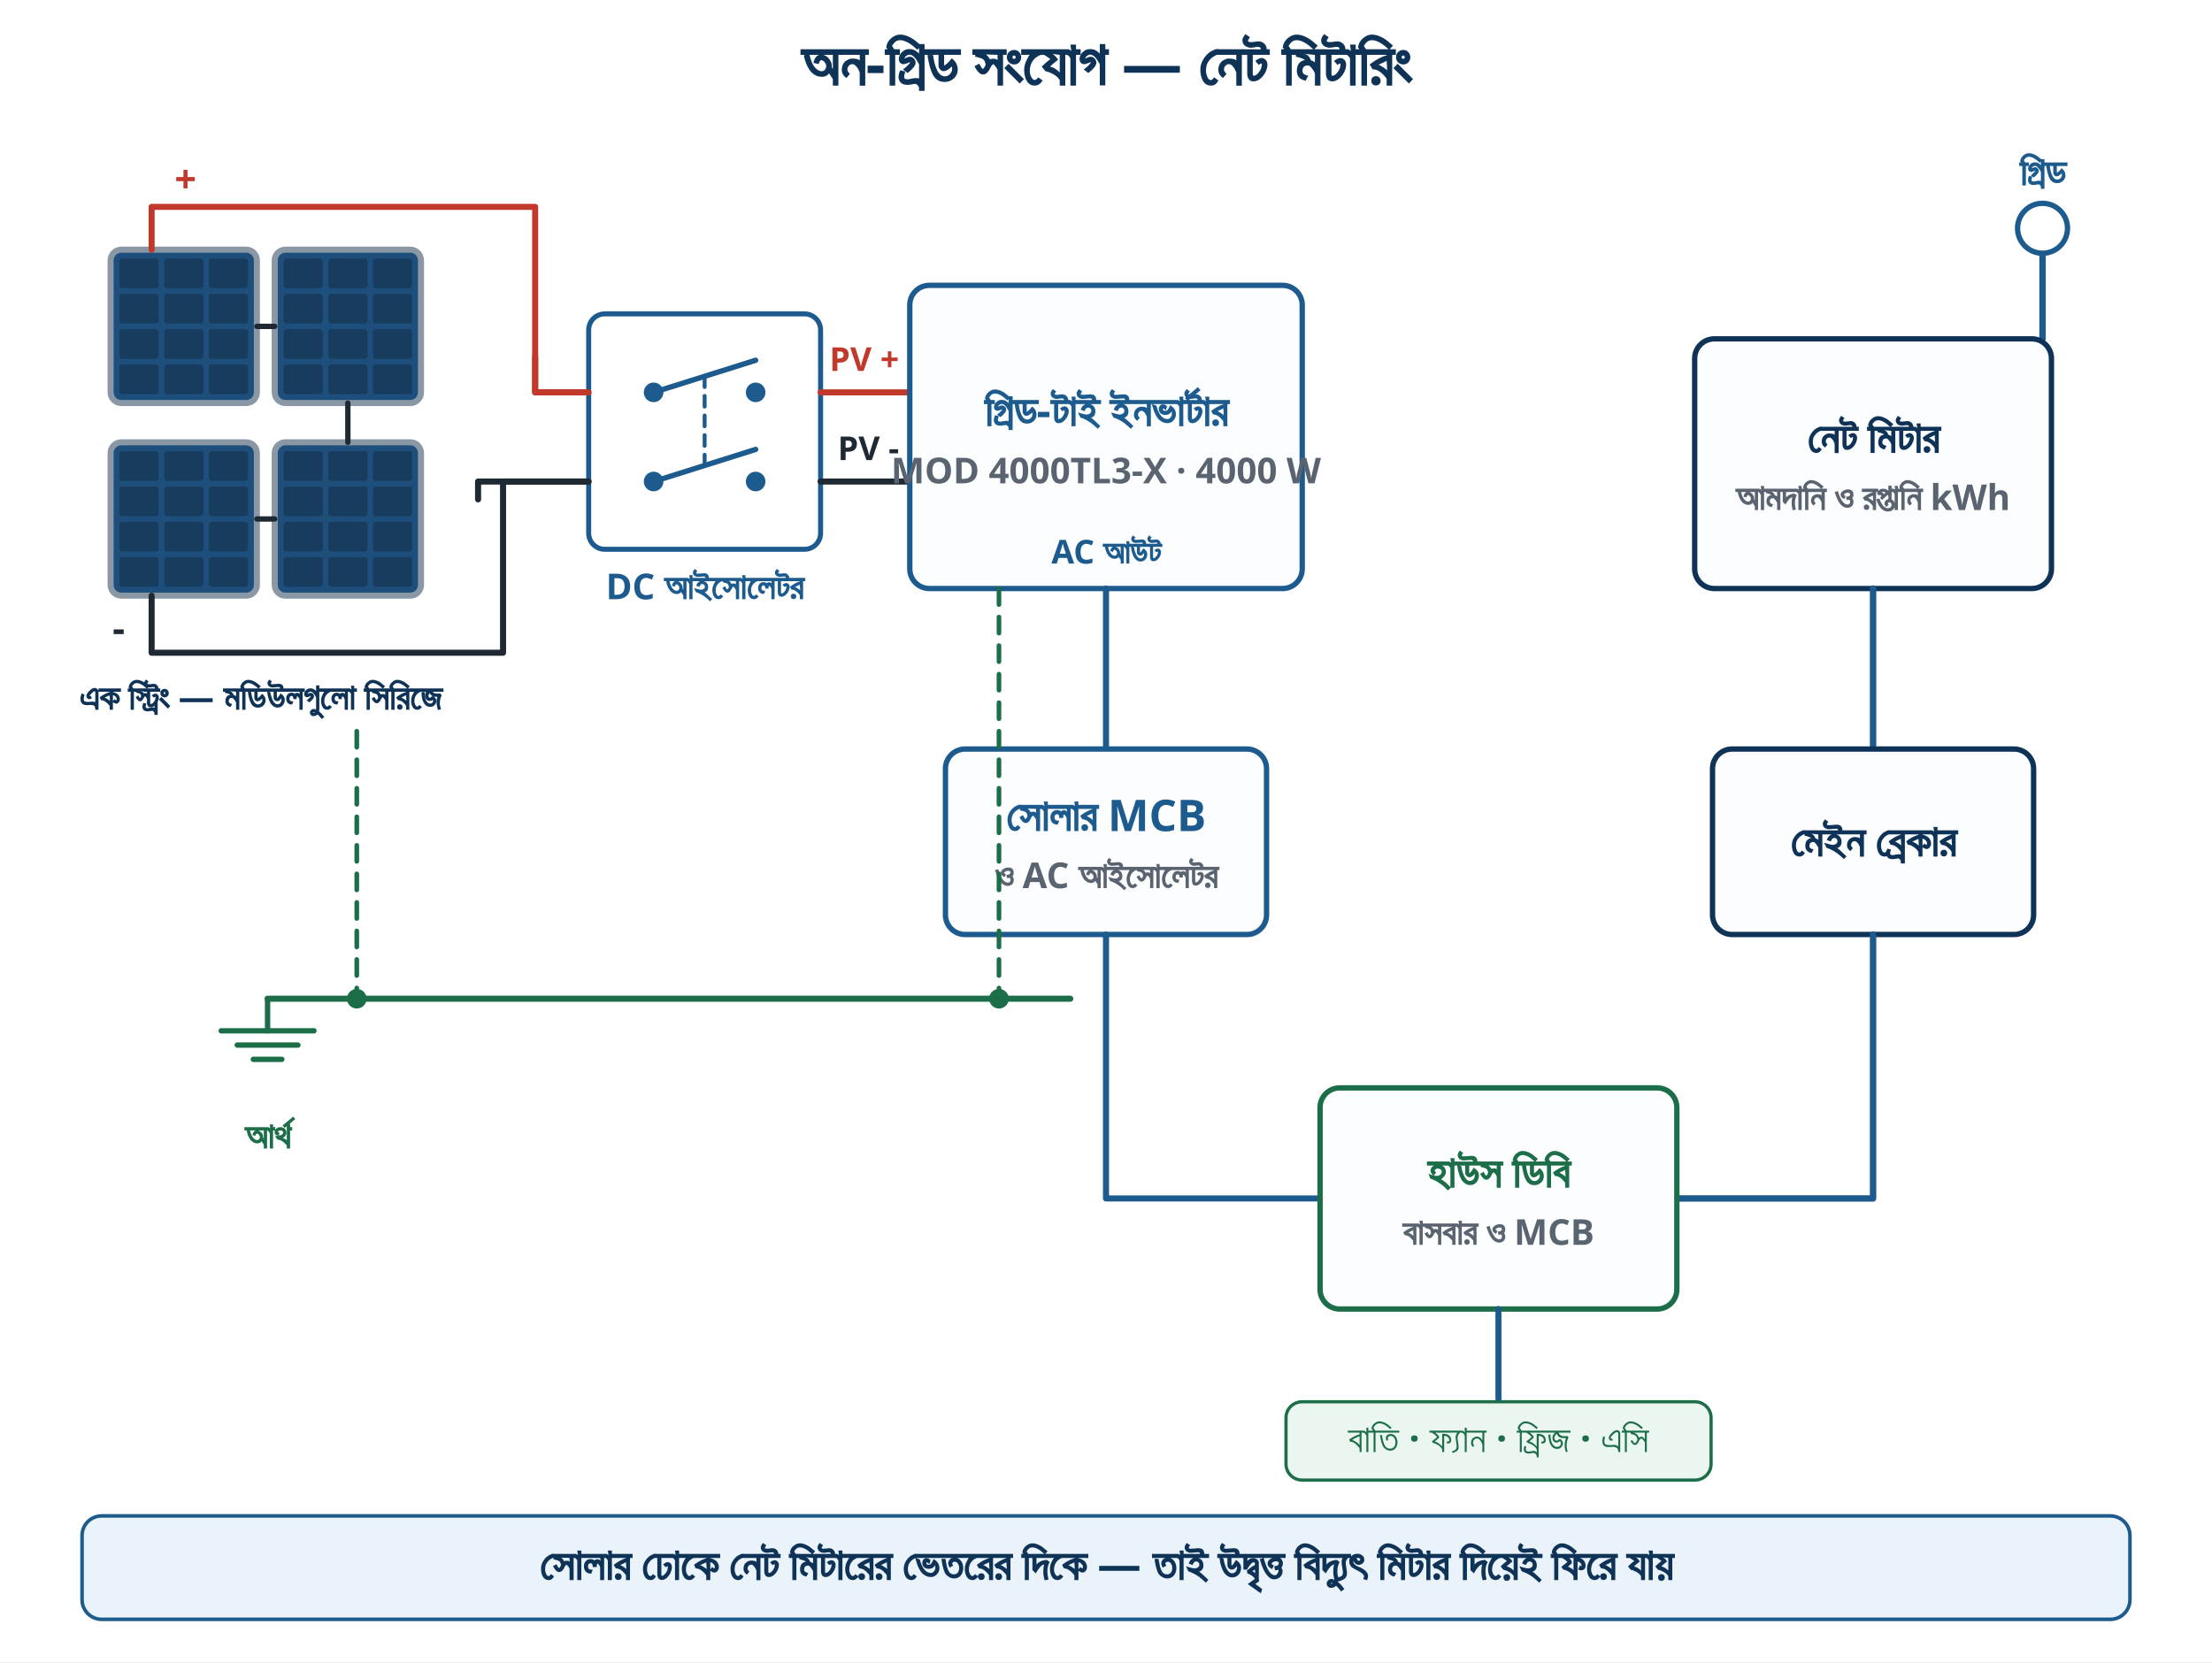
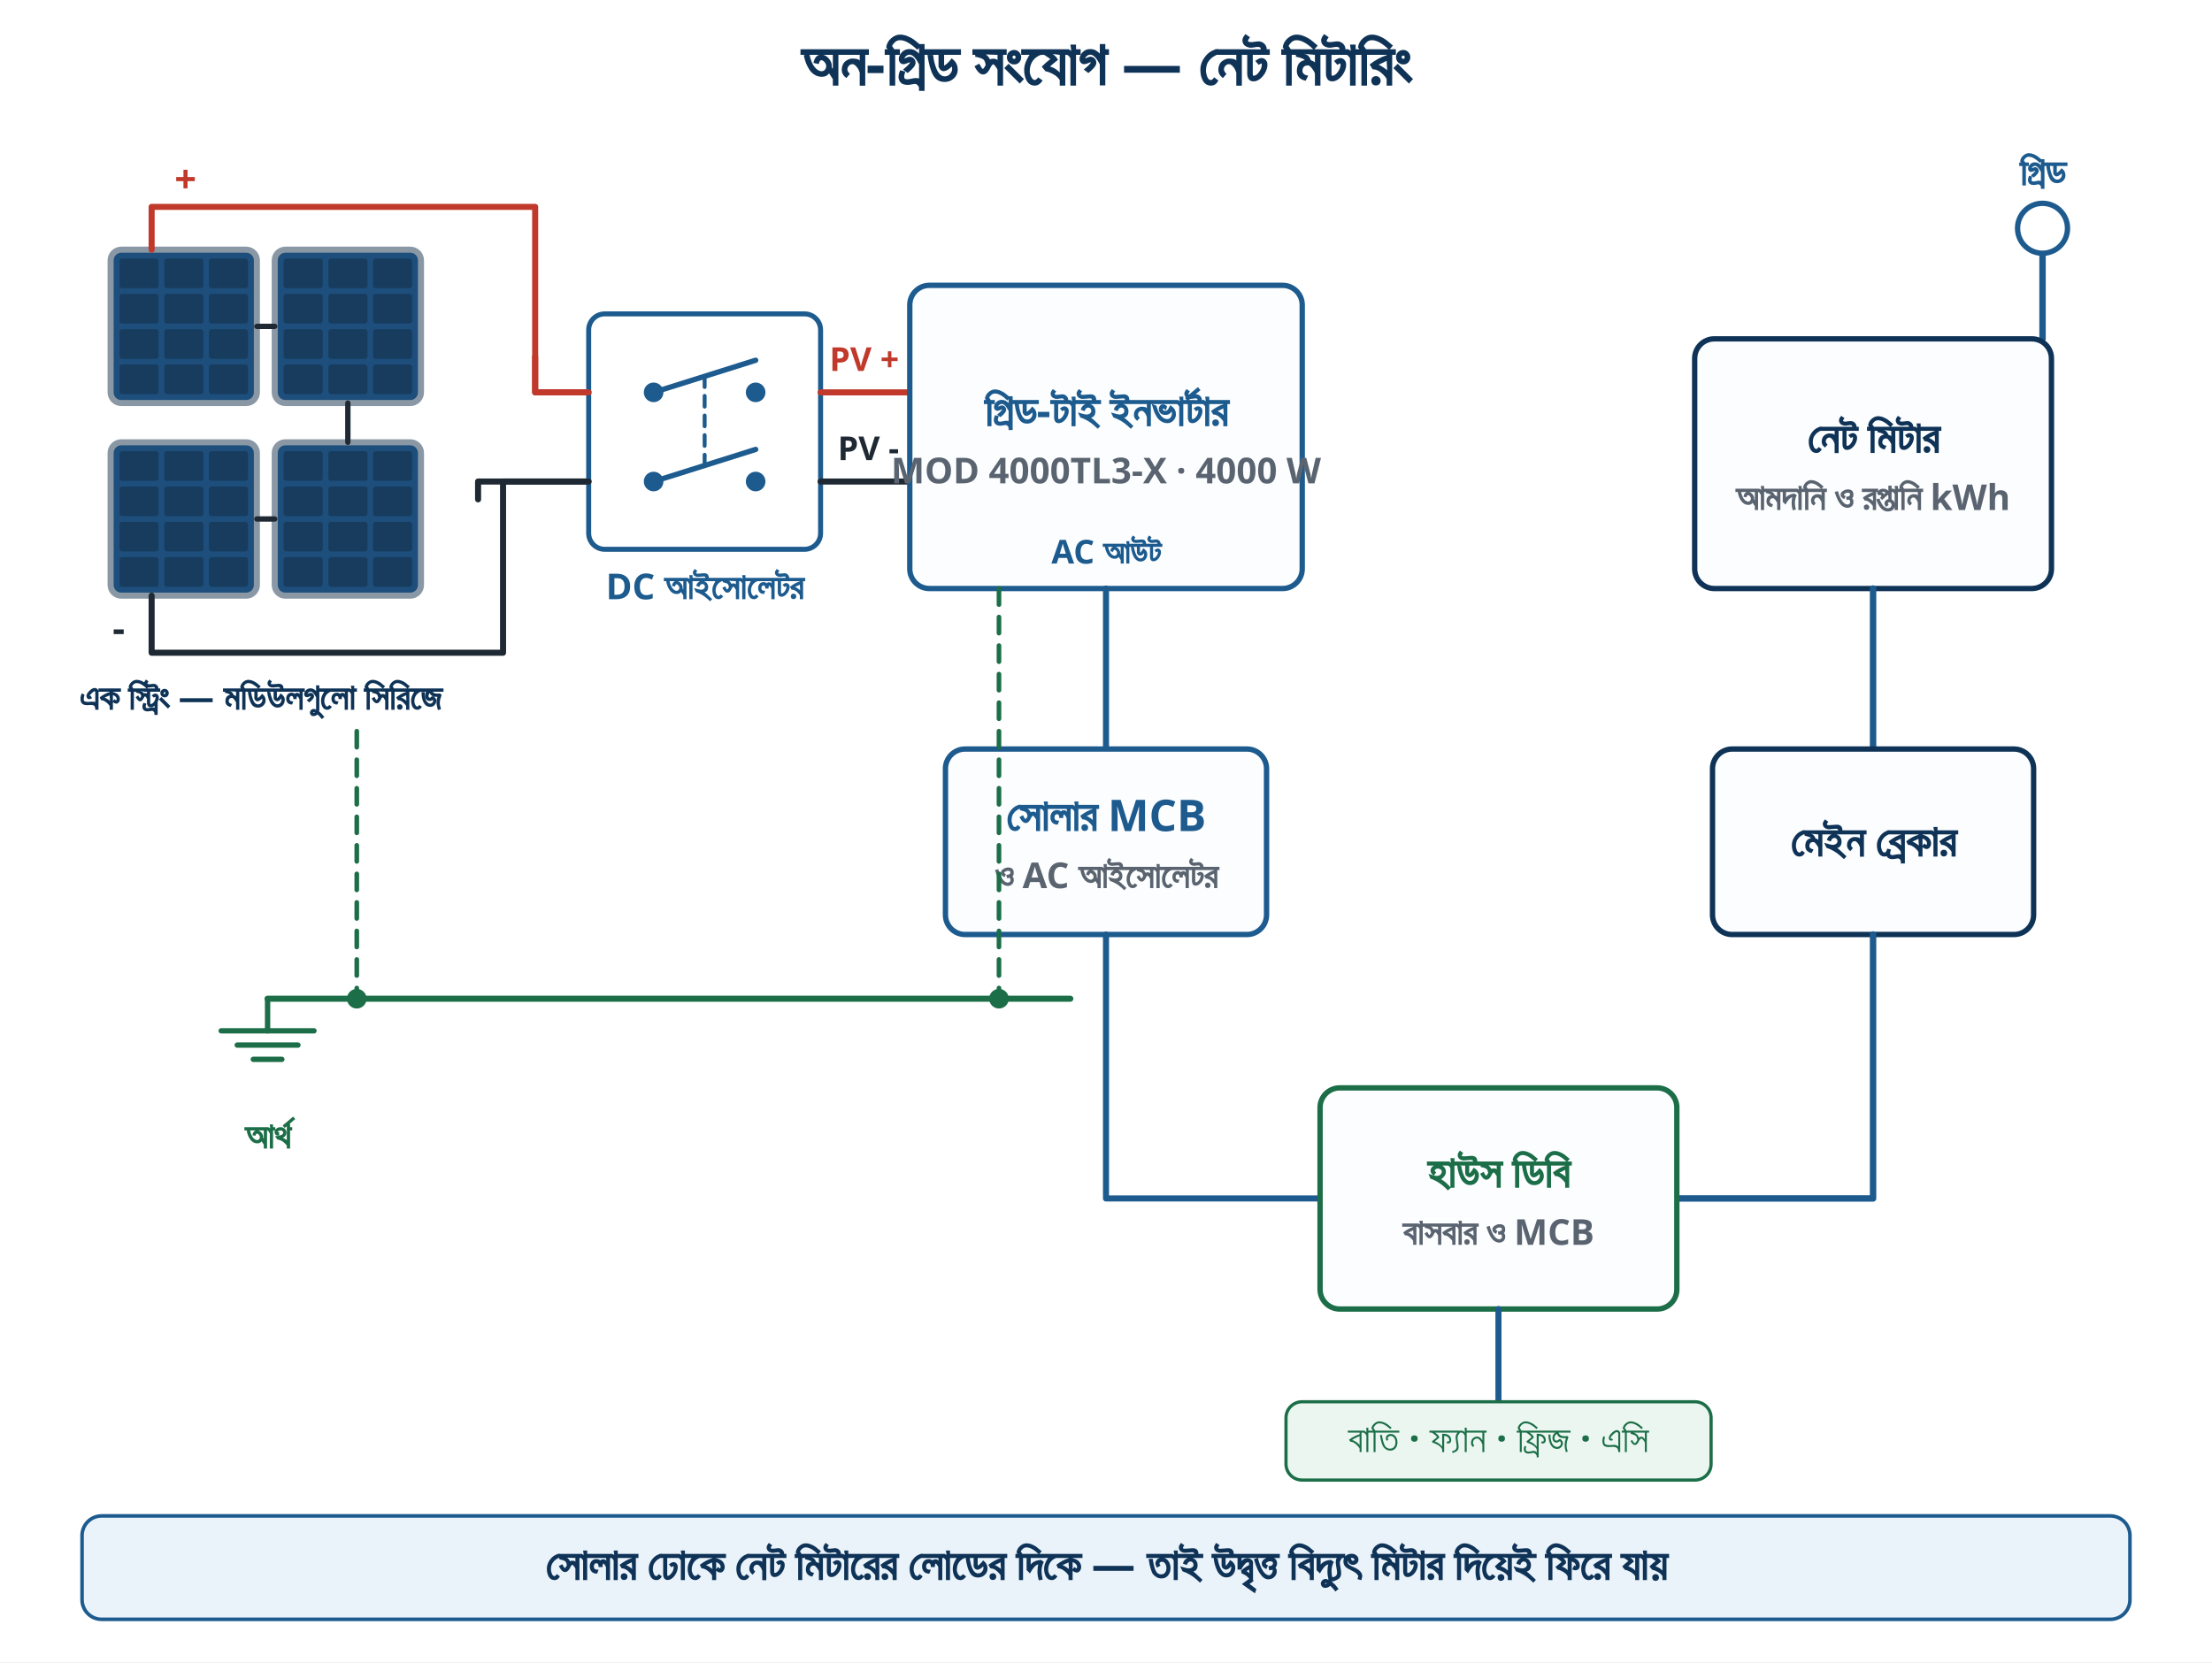
<svg xmlns="http://www.w3.org/2000/svg" width="1240" height="932" viewBox="0 0 1240 932">
  <rect width="1240" height="932" fill="#FFFFFF" />
  <text x="620.0" y="48.0" font-family="Kalpurush" font-size="34" font-weight="700" fill="#0F3357" text-anchor="middle">অন-গ্রিড সংযোগ — নেট মিটারিং</text>
  <rect x="62.0" y="140.0" width="82.0" height="86.0" rx="6" fill="#1D4E7C" stroke="#8A98A5" stroke-width="3.4" />
  <rect x="67.0" y="145.0" width="21.9" height="16.6" rx="1.5" fill="#173C5E" stroke="none" stroke-width="0" />
  <rect x="92.1" y="145.0" width="21.9" height="16.6" rx="1.5" fill="#173C5E" stroke="none" stroke-width="0" />
  <rect x="117.1" y="145.0" width="21.9" height="16.6" rx="1.5" fill="#173C5E" stroke="none" stroke-width="0" />
  <rect x="67.0" y="164.8" width="21.9" height="16.6" rx="1.5" fill="#173C5E" stroke="none" stroke-width="0" />
  <rect x="92.1" y="164.8" width="21.9" height="16.6" rx="1.5" fill="#173C5E" stroke="none" stroke-width="0" />
  <rect x="117.1" y="164.8" width="21.9" height="16.6" rx="1.5" fill="#173C5E" stroke="none" stroke-width="0" />
  <rect x="67.0" y="184.6" width="21.9" height="16.6" rx="1.5" fill="#173C5E" stroke="none" stroke-width="0" />
  <rect x="92.1" y="184.6" width="21.9" height="16.6" rx="1.5" fill="#173C5E" stroke="none" stroke-width="0" />
  <rect x="117.1" y="184.6" width="21.9" height="16.6" rx="1.5" fill="#173C5E" stroke="none" stroke-width="0" />
  <rect x="67.0" y="204.4" width="21.9" height="16.6" rx="1.5" fill="#173C5E" stroke="none" stroke-width="0" />
  <rect x="92.1" y="204.4" width="21.9" height="16.6" rx="1.5" fill="#173C5E" stroke="none" stroke-width="0" />
  <rect x="117.1" y="204.4" width="21.9" height="16.6" rx="1.5" fill="#173C5E" stroke="none" stroke-width="0" />
  <rect x="154.0" y="140.0" width="82.0" height="86.0" rx="6" fill="#1D4E7C" stroke="#8A98A5" stroke-width="3.4" />
  <rect x="159.0" y="145.0" width="21.9" height="16.6" rx="1.5" fill="#173C5E" stroke="none" stroke-width="0" />
  <rect x="184.1" y="145.0" width="21.9" height="16.6" rx="1.5" fill="#173C5E" stroke="none" stroke-width="0" />
  <rect x="209.1" y="145.0" width="21.9" height="16.6" rx="1.5" fill="#173C5E" stroke="none" stroke-width="0" />
  <rect x="159.0" y="164.8" width="21.9" height="16.6" rx="1.5" fill="#173C5E" stroke="none" stroke-width="0" />
  <rect x="184.1" y="164.8" width="21.9" height="16.6" rx="1.5" fill="#173C5E" stroke="none" stroke-width="0" />
  <rect x="209.1" y="164.8" width="21.9" height="16.6" rx="1.5" fill="#173C5E" stroke="none" stroke-width="0" />
  <rect x="159.0" y="184.6" width="21.9" height="16.6" rx="1.5" fill="#173C5E" stroke="none" stroke-width="0" />
  <rect x="184.1" y="184.6" width="21.9" height="16.6" rx="1.5" fill="#173C5E" stroke="none" stroke-width="0" />
  <rect x="209.1" y="184.6" width="21.9" height="16.6" rx="1.5" fill="#173C5E" stroke="none" stroke-width="0" />
  <rect x="159.0" y="204.4" width="21.9" height="16.6" rx="1.5" fill="#173C5E" stroke="none" stroke-width="0" />
  <rect x="184.1" y="204.4" width="21.9" height="16.6" rx="1.5" fill="#173C5E" stroke="none" stroke-width="0" />
  <rect x="209.1" y="204.4" width="21.9" height="16.6" rx="1.5" fill="#173C5E" stroke="none" stroke-width="0" />
  <rect x="154.0" y="248.0" width="82.0" height="86.0" rx="6" fill="#1D4E7C" stroke="#8A98A5" stroke-width="3.4" />
  <rect x="159.0" y="253.0" width="21.9" height="16.6" rx="1.5" fill="#173C5E" stroke="none" stroke-width="0" />
  <rect x="184.1" y="253.0" width="21.9" height="16.6" rx="1.5" fill="#173C5E" stroke="none" stroke-width="0" />
  <rect x="209.1" y="253.0" width="21.9" height="16.6" rx="1.5" fill="#173C5E" stroke="none" stroke-width="0" />
  <rect x="159.0" y="272.8" width="21.9" height="16.6" rx="1.5" fill="#173C5E" stroke="none" stroke-width="0" />
  <rect x="184.1" y="272.8" width="21.9" height="16.6" rx="1.5" fill="#173C5E" stroke="none" stroke-width="0" />
  <rect x="209.1" y="272.8" width="21.9" height="16.6" rx="1.5" fill="#173C5E" stroke="none" stroke-width="0" />
  <rect x="159.0" y="292.6" width="21.9" height="16.6" rx="1.5" fill="#173C5E" stroke="none" stroke-width="0" />
  <rect x="184.1" y="292.6" width="21.9" height="16.6" rx="1.5" fill="#173C5E" stroke="none" stroke-width="0" />
  <rect x="209.1" y="292.6" width="21.9" height="16.6" rx="1.5" fill="#173C5E" stroke="none" stroke-width="0" />
  <rect x="159.0" y="312.4" width="21.9" height="16.6" rx="1.5" fill="#173C5E" stroke="none" stroke-width="0" />
  <rect x="184.1" y="312.4" width="21.9" height="16.6" rx="1.5" fill="#173C5E" stroke="none" stroke-width="0" />
  <rect x="209.1" y="312.4" width="21.9" height="16.6" rx="1.5" fill="#173C5E" stroke="none" stroke-width="0" />
  <rect x="62.0" y="248.0" width="82.0" height="86.0" rx="6" fill="#1D4E7C" stroke="#8A98A5" stroke-width="3.4" />
  <rect x="67.0" y="253.0" width="21.9" height="16.6" rx="1.5" fill="#173C5E" stroke="none" stroke-width="0" />
  <rect x="92.1" y="253.0" width="21.9" height="16.6" rx="1.5" fill="#173C5E" stroke="none" stroke-width="0" />
  <rect x="117.1" y="253.0" width="21.9" height="16.6" rx="1.5" fill="#173C5E" stroke="none" stroke-width="0" />
  <rect x="67.0" y="272.8" width="21.9" height="16.6" rx="1.5" fill="#173C5E" stroke="none" stroke-width="0" />
  <rect x="92.1" y="272.8" width="21.9" height="16.6" rx="1.5" fill="#173C5E" stroke="none" stroke-width="0" />
  <rect x="117.1" y="272.8" width="21.9" height="16.6" rx="1.5" fill="#173C5E" stroke="none" stroke-width="0" />
  <rect x="67.0" y="292.6" width="21.9" height="16.6" rx="1.5" fill="#173C5E" stroke="none" stroke-width="0" />
  <rect x="92.1" y="292.6" width="21.9" height="16.6" rx="1.5" fill="#173C5E" stroke="none" stroke-width="0" />
  <rect x="117.1" y="292.6" width="21.9" height="16.6" rx="1.5" fill="#173C5E" stroke="none" stroke-width="0" />
  <rect x="67.0" y="312.4" width="21.9" height="16.6" rx="1.5" fill="#173C5E" stroke="none" stroke-width="0" />
  <rect x="92.1" y="312.4" width="21.9" height="16.6" rx="1.5" fill="#173C5E" stroke="none" stroke-width="0" />
  <rect x="117.1" y="312.4" width="21.9" height="16.6" rx="1.5" fill="#173C5E" stroke="none" stroke-width="0" />
  <path d="M 144 183 L 154 183" fill="none" stroke="#1F2933" stroke-width="3.0" stroke-linecap="round" stroke-linejoin="round" />
  <path d="M 195 226 L 195 248" fill="none" stroke="#1F2933" stroke-width="3.0" stroke-linecap="round" stroke-linejoin="round" />
  <path d="M 154 291 L 144 291" fill="none" stroke="#1F2933" stroke-width="3.0" stroke-linecap="round" stroke-linejoin="round" />
  <path d="M 85 140 L 85 116 L 300 116 L 300 220 L 330 220" fill="none" stroke="#C0392B" stroke-width="3.4" stroke-linecap="round" stroke-linejoin="round" />
  <path d="M 85 334 L 85 366 L 282 366 L 282 270 L 330 270" fill="none" stroke="#1F2933" stroke-width="3.4" stroke-linecap="round" stroke-linejoin="round" />
  <text x="146.0" y="398.0" font-family="Kalpurush" font-size="20" font-weight="700" fill="#0F3357" text-anchor="middle">এক স্ট্রিং — মডিউলগুলো সিরিজে</text>
  <text x="104.0" y="108.0" font-family="Kalpurush" font-size="21.5" font-weight="700" fill="#C0392B" text-anchor="middle">+</text>
  <text x="70.0" y="360.0" font-family="Kalpurush" font-size="21.5" font-weight="700" fill="#1F2933" text-anchor="end">-</text>
  <rect x="330.0" y="176.0" width="130.0" height="132.0" rx="9" fill="#FFFFFF" stroke="#1D5B8F" stroke-width="2.8" />
  <circle cx="366.4" cy="220.0" r="5.5" fill="#1D5B8F" stroke="none" stroke-width="2" />
  <circle cx="423.6" cy="220.0" r="5.5" fill="#1D5B8F" stroke="none" stroke-width="2" />
  <path d="M 366.4 220 L 423.6 202" fill="none" stroke="#1D5B8F" stroke-width="3" stroke-linecap="round" stroke-linejoin="round" />
  <circle cx="366.4" cy="270.0" r="5.5" fill="#1D5B8F" stroke="none" stroke-width="2" />
  <circle cx="423.6" cy="270.0" r="5.5" fill="#1D5B8F" stroke="none" stroke-width="2" />
  <path d="M 366.4 270 L 423.6 252" fill="none" stroke="#1D5B8F" stroke-width="3" stroke-linecap="round" stroke-linejoin="round" />
  <path d="M 395.0 211 L 395.0 261" fill="none" stroke="#1D5B8F" stroke-width="2.2" stroke-linecap="round" stroke-linejoin="round" stroke-dasharray="6 5" />
  <text x="395.0" y="336.0" font-family="Kalpurush" font-size="20" font-weight="700" fill="#1D5B8F" text-anchor="middle">DC আইসোলেটর</text>
  <path d="M 300 200 L 300 220 L 330 220" fill="none" stroke="#C0392B" stroke-width="3.4" stroke-linecap="round" stroke-linejoin="round" />
  <path d="M 268 280 L 268 270 L 330 270" fill="none" stroke="#1F2933" stroke-width="3.4" stroke-linecap="round" stroke-linejoin="round" />
  <path d="M 460 220 L 510 220" fill="none" stroke="#C0392B" stroke-width="3.4" stroke-linecap="round" stroke-linejoin="round" />
  <path d="M 460 270 L 510 270" fill="none" stroke="#1F2933" stroke-width="3.4" stroke-linecap="round" stroke-linejoin="round" />
  <rect x="510.0" y="160.0" width="220.0" height="170.0" rx="11" fill="#FCFDFE" stroke="#1D5B8F" stroke-width="3" />
  <text x="620.0" y="239.0" font-family="Kalpurush" font-size="24.5" font-weight="700" fill="#1D5B8F" text-anchor="middle">গ্রিড-টাই ইনভার্টার</text>
  <text x="620.0" y="271.0" font-family="Kalpurush" font-size="20" font-weight="700" fill="#5A6470" text-anchor="middle">MOD 4000TL3-X · 4000 W</text>
  <text x="504.0" y="208.0" font-family="Kalpurush" font-size="18.5" font-weight="700" fill="#C0392B" text-anchor="end">PV +</text>
  <text x="504.0" y="258.0" font-family="Kalpurush" font-size="18.5" font-weight="700" fill="#1F2933" text-anchor="end">PV -</text>
  <text x="620.0" y="316.0" font-family="Kalpurush" font-size="18.5" font-weight="700" fill="#1D5B8F" text-anchor="middle">AC আউট</text>
  <path d="M 620 330 L 620 420" fill="none" stroke="#1D5B8F" stroke-width="3.4" stroke-linecap="round" stroke-linejoin="round" />
  <rect x="530.0" y="420.0" width="180.0" height="104.0" rx="11" fill="#FCFDFE" stroke="#1D5B8F" stroke-width="3" />
  <text x="620.0" y="466.0" font-family="Kalpurush" font-size="24.5" font-weight="700" fill="#1D5B8F" text-anchor="middle">সোলার MCB</text>
  <text x="620.0" y="498.0" font-family="Kalpurush" font-size="20" font-weight="700" fill="#5A6470" text-anchor="middle">ও AC আইসোলেটর</text>
  <path d="M 620 524 L 620 672 L 740 672" fill="none" stroke="#1D5B8F" stroke-width="3.4" stroke-linecap="round" stroke-linejoin="round" />
  <path d="M 1145 140 L 1145 190" fill="none" stroke="#1D5B8F" stroke-width="3.6" stroke-linecap="round" stroke-linejoin="round" />
  <circle cx="1145.0" cy="128.0" r="14.0" fill="#FFFFFF" stroke="#1D5B8F" stroke-width="3" />
  <text x="1145.0" y="104.0" font-family="Kalpurush" font-size="21.5" font-weight="700" fill="#1D5B8F" text-anchor="middle">গ্রিড</text>
  <rect x="950.0" y="190.0" width="200.0" height="140.0" rx="11" fill="#FCFDFE" stroke="#0F3357" stroke-width="3" />
  <text x="1050.0" y="254.0" font-family="Kalpurush" font-size="24.5" font-weight="700" fill="#0F3357" text-anchor="middle">নেট মিটার</text>
  <text x="1050.0" y="286.0" font-family="Kalpurush" font-size="20" font-weight="700" fill="#5A6470" text-anchor="middle">আমদানি ও রপ্তানি kWh</text>
  <path d="M 1050 330 L 1050 420" fill="none" stroke="#1D5B8F" stroke-width="3.6" stroke-linecap="round" stroke-linejoin="round" />
  <rect x="960.0" y="420.0" width="180.0" height="104.0" rx="11" fill="#FCFDFE" stroke="#0F3357" stroke-width="3" />
  <text x="1050.0" y="480.3" font-family="Kalpurush" font-size="24.5" font-weight="700" fill="#0F3357" text-anchor="middle">মেইন ব্রেকার</text>
  <path d="M 1050 524 L 1050 672 L 940 672" fill="none" stroke="#1D5B8F" stroke-width="3.6" stroke-linecap="round" stroke-linejoin="round" />
  <rect x="740.0" y="610.0" width="200.0" height="124.0" rx="11" fill="#FCFDFE" stroke="#1B6E47" stroke-width="3" />
  <text x="840.0" y="666.0" font-family="Kalpurush" font-size="24.5" font-weight="700" fill="#1B6E47" text-anchor="middle">হাউস ডিবি</text>
  <text x="840.0" y="698.0" font-family="Kalpurush" font-size="20" font-weight="700" fill="#5A6470" text-anchor="middle">বাসবার ও MCB</text>
  <path d="M 840 734 L 840 786" fill="none" stroke="#1D5B8F" stroke-width="3.4" stroke-linecap="round" stroke-linejoin="round" />
  <rect x="720.9" y="786.0" width="238.3" height="43.9" rx="9" fill="#EAF6EF" stroke="#1B6E47" stroke-width="1.8" />
  <text x="840.0" y="814.2" font-family="Kalpurush" font-size="21.5" font-weight="600" fill="#1B6E47" text-anchor="middle">বাতি · ফ্যান · ফ্রিজ · এসি</text>
  <path d="M 150 560 L 600 560" fill="none" stroke="#1B6E47" stroke-width="3.4" stroke-linecap="round" stroke-linejoin="round" />
  <path d="M 200 410 L 200 560" fill="none" stroke="#1B6E47" stroke-width="2.6" stroke-linecap="round" stroke-linejoin="round" stroke-dasharray="9 7" />
  <circle cx="200.0" cy="560.0" r="5.5" fill="#1B6E47" stroke="none" stroke-width="2" />
  <path d="M 560 330 L 560 560" fill="none" stroke="#1B6E47" stroke-width="2.6" stroke-linecap="round" stroke-linejoin="round" stroke-dasharray="9 7" />
  <circle cx="560.0" cy="560.0" r="5.5" fill="#1B6E47" stroke="none" stroke-width="2" />
  <path d="M 150 560 L 150 578" fill="none" stroke="#1B6E47" stroke-width="3" stroke-linecap="round" stroke-linejoin="round" />
  <path d="M 124 578 L 176 578" fill="none" stroke="#1B6E47" stroke-width="3" stroke-linecap="round" stroke-linejoin="round" />
  <path d="M 133 586 L 167 586" fill="none" stroke="#1B6E47" stroke-width="3" stroke-linecap="round" stroke-linejoin="round" />
  <path d="M 142 594 L 158 594" fill="none" stroke="#1B6E47" stroke-width="3" stroke-linecap="round" stroke-linejoin="round" />
  <text x="150.0" y="644.0" font-family="Kalpurush" font-size="20" font-weight="700" fill="#1B6E47" text-anchor="middle">আর্থ</text>
  <rect x="46.0" y="850.0" width="1148.0" height="58.0" rx="11" fill="#EAF2FA" stroke="#1D5B8F" stroke-width="2" />
-   <text x="620.0" y="886.0" font-family="Kalpurush" font-size="24.5" font-weight="700" fill="#0F3357" text-anchor="middle">সোলার ঢোকে নেট মিটারের ভেতরের দিকে — তাই উদ্বৃত্ত বিদ্যুৎ মিটার দিয়েই ফিরে যায়</text>
+   <text x="620.0" y="886.0" font-family="Kalpurush" font-size="24.5" font-weight="700" fill="#0F3357" text-anchor="middle">সোলার ঢোকে নেট মিটারের লোডের দিকে — তাই উদ্বৃত্ত বিদ্যুৎ মিটার দিয়েই ফিরে যায়</text>
</svg>
